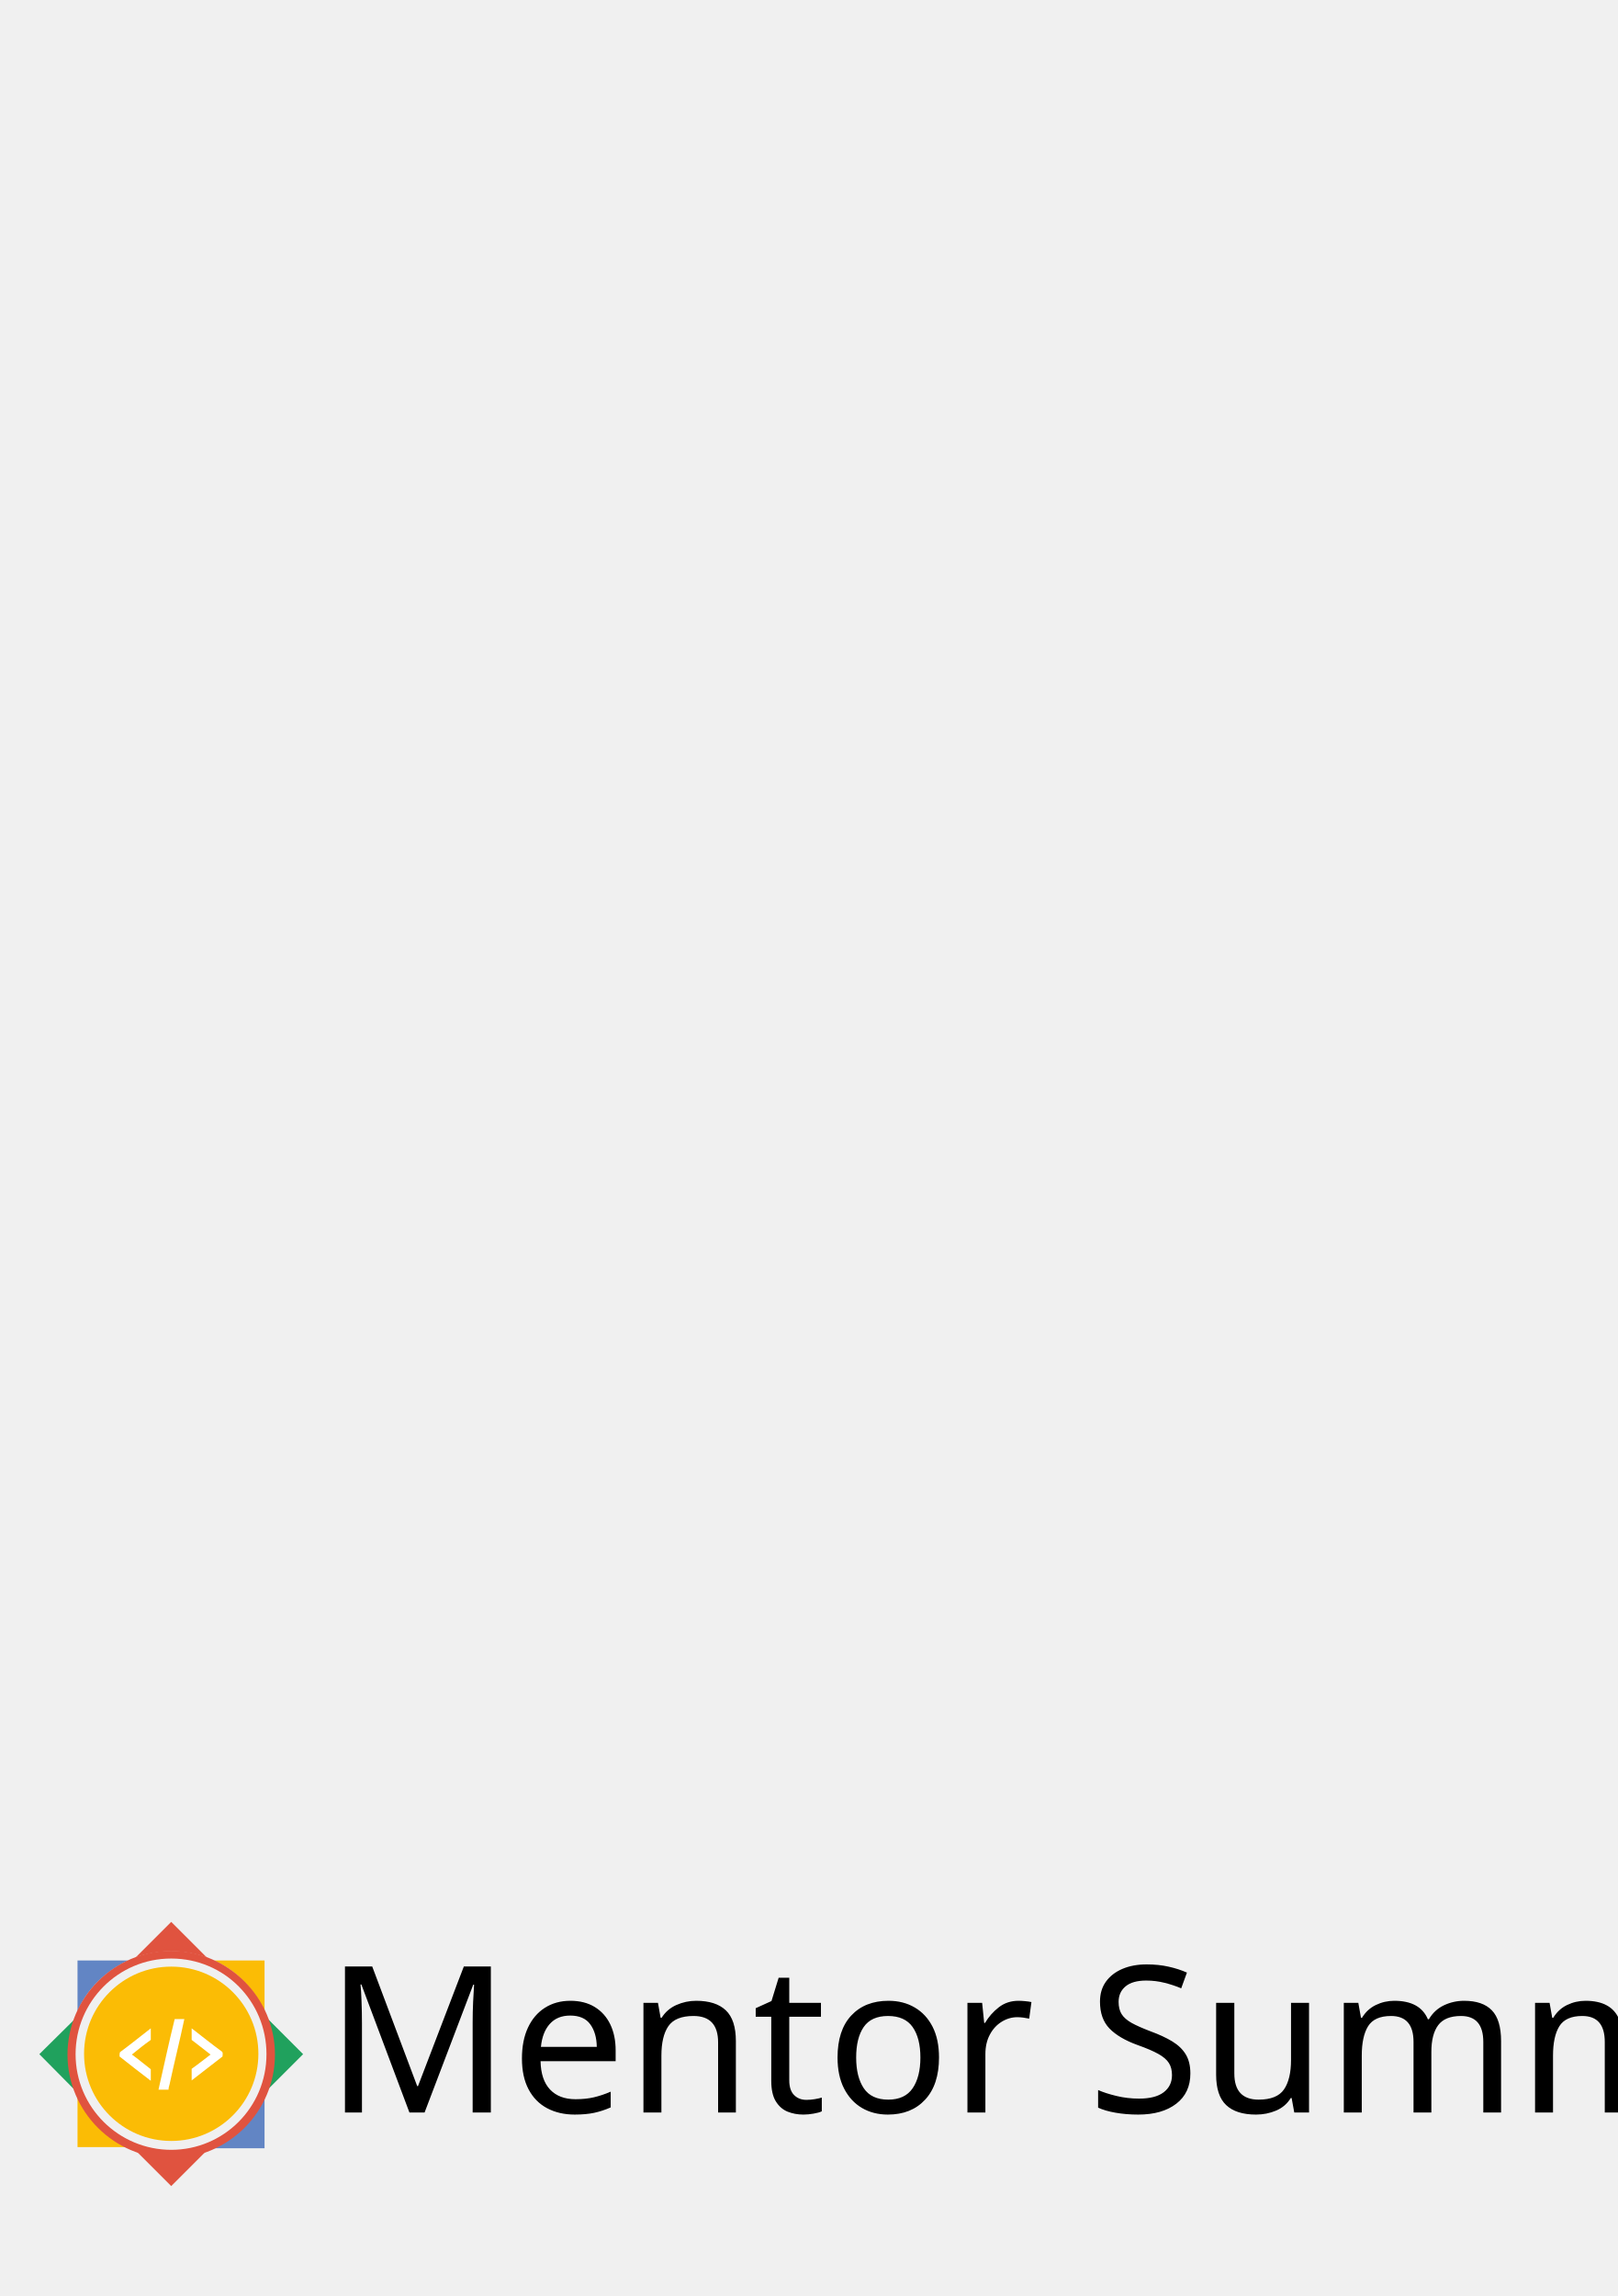
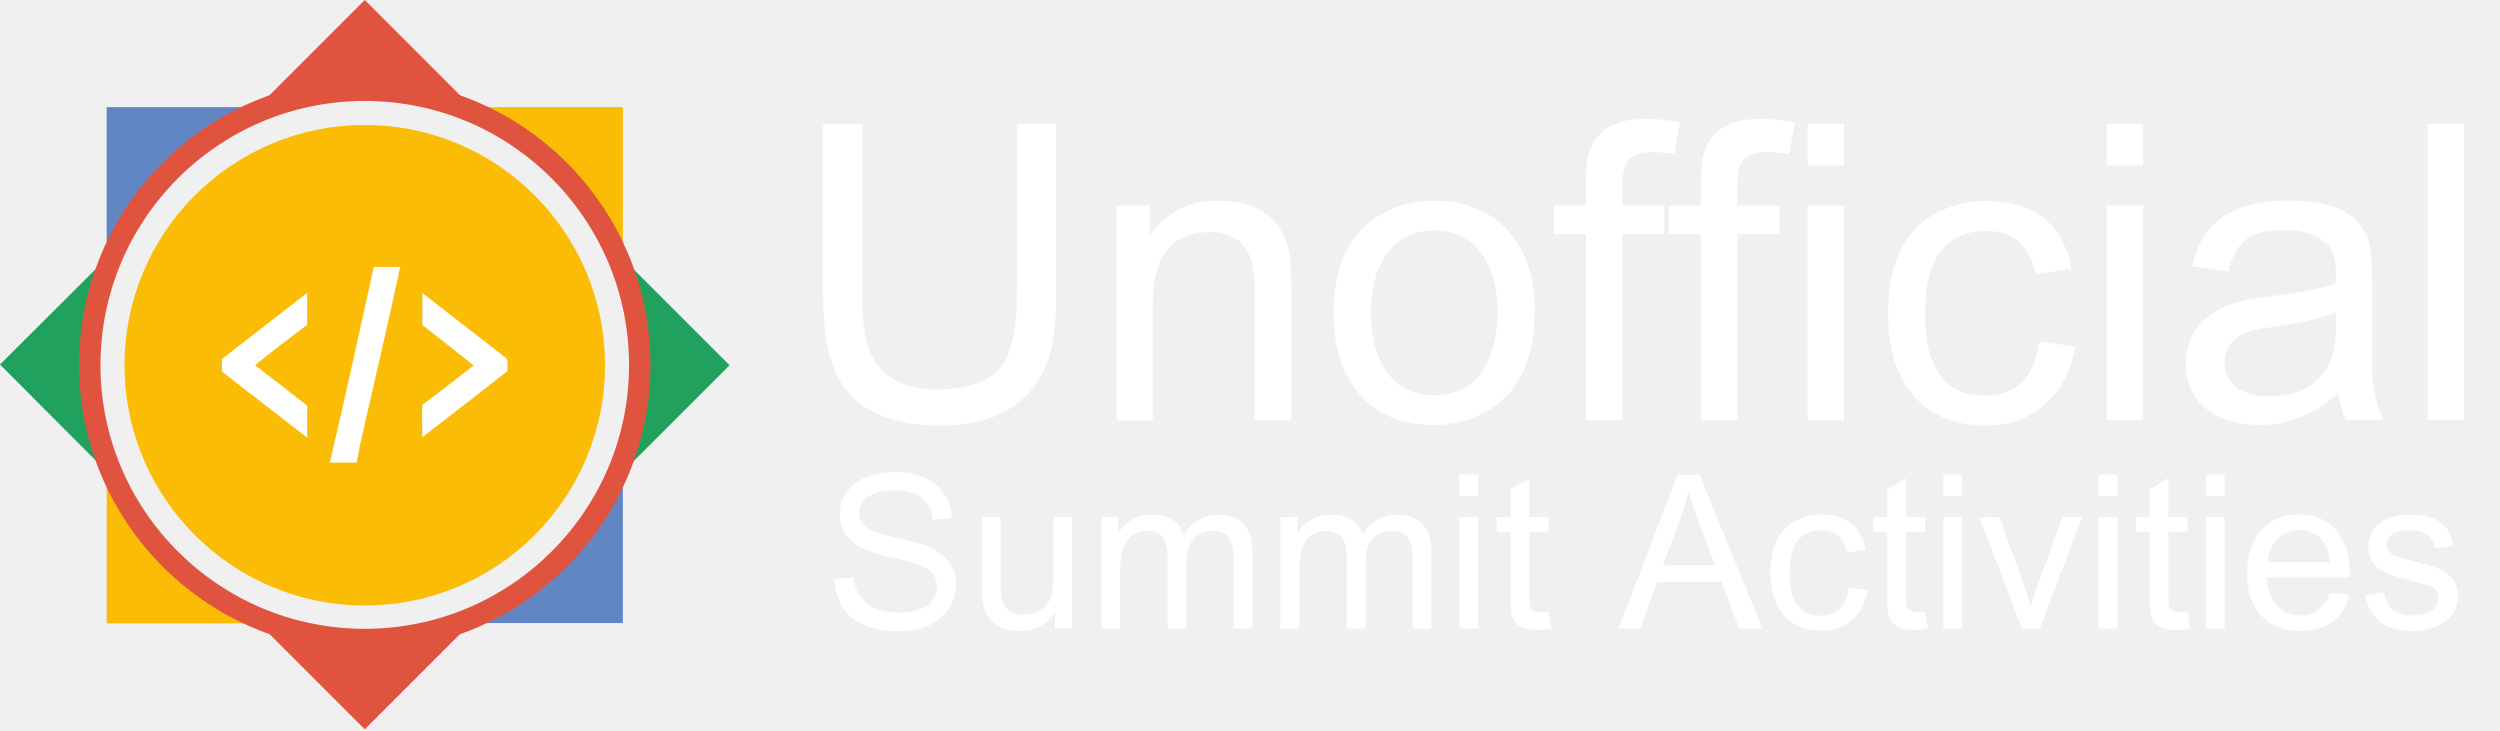
- <svg xmlns="http://www.w3.org/2000/svg" viewBox="0 0 419.5 595.3">
-   <text transform="translate(84.314 547.73)" font-family="'Miriam'" font-size="53.041">Mentor Summit</text>
-   <circle fill="#FBBC05" cx="44.4" cy="532.5" r="22.6" />
-   <path fill="#20A15D" d="M19.4 523.5c-1 2.9-1.6 5.9-1.6 9.2 0 3.2.6 6.4 1.6 9.2l-9.2-9.3 9.2-9.1zm50 18.3c1-2.9 1.6-5.9 1.6-9.2s-.6-6.4-1.6-9.2l9.2 9.2-9.2 9.2z" />
-   <path fill="#FBBC05" d="M33.2 556.7H20.1v-13.1c2.7 5.9 7.3 10.5 13.1 13.1zm35.4-48.4v13.1c-2.7-5.7-7.2-10.5-13.1-13.1h13.1z" />
-   <path d="M20.1 508.3h13.1c-5.7 2.7-10.5 7.2-13.1 13.1v-13.1zm48.5 35.6V557h-13c5.7-2.9 10.3-7.5 13-13.1z" fill="#6285C4" />
-   <g fill="#E0533F">
-     <path d="M44.4 498.3l9.2 9.2c-2.9-1-5.9-1.6-9.2-1.6-3.2 0-6.4.6-9.2 1.6l9.2-9.2zm0 60.9c3.2 0 6.4-.6 9.2-1.6l-9.2 9.2-9.2-9.2c2.8 1.1 5.9 1.6 9.2 1.6z" />
-     <path d="M44.4 505.8c-14.8 0-26.9 12.1-26.9 26.9 0 14.8 12.1 26.9 26.9 26.9s26.9-12.1 26.9-26.9c0-14.8-12.2-26.9-26.9-26.9zm0 51.6c-13.6 0-24.8-11-24.8-24.8 0-13.6 11-24.8 24.8-24.8s24.7 11.1 24.7 24.8c0 13.8-11.1 24.8-24.7 24.8z" />
+ <svg xmlns="http://www.w3.org/2000/svg" width="1050" height="307">
+   <g>
+     <rect fill="none" id="canvas_background" height="309" width="1052" y="-1" x="-1" />
  </g>
-   <path d="M41.1 541.8h2.6c0-.6.2-1 .3-1.5 1.2-5.6 2.6-11.1 3.8-16.8h-2.5c-1.5 6-2.8 12.2-4.2 18.3zM31 533.2c2.7 2.1 5.3 4.2 8.1 6.3v-3c-1.6-1.2-3.2-2.6-4.9-3.8 1.6-1.3 3.2-2.6 4.9-3.8v-3c-2.7 2.1-5.3 4.2-8 6.2-.1.3-.1.6-.1 1.1zm26.5-1.3c-2.6-1.9-5.2-4-7.8-6v3c1.6 1.2 3.2 2.5 4.9 3.8-1.6 1.2-3.2 2.5-4.9 3.7v3c2.7-2.1 5.3-4.1 8-6.2 0-.6.2-1-.2-1.3z" fill="#FFF" />
+   <g>
+     <g id="svg_1">
+       <g id="svg_2">
+         <circle id="svg_3" r="100.9" cy="153.4" cx="153.2" fill="#FBBC05" />
+         <path id="svg_4" d="m41.2,112c-4.6,12.9 -7.5,26.8 -7.5,41.2s2.6,28.3 7.5,41.2l-41.2,-41.3l41.2,-41.1z" fill="#20A15D" />
+         <path id="svg_5" d="m265.2,194.6c4.6,-12.9 7.5,-26.8 7.5,-41.2c0,-14.4 -2.6,-28.3 -7.5,-41.2l41.2,41.2l-41.2,41.2z" fill="#20A15D" />
+         <g id="svg_6">
+           <path id="svg_7" d="m103.3,261.8l-58.5,0l0,-58.4c11.9,25.7 32.7,46.5 58.5,58.4z" fill="#FBBC05" />
+           <path id="svg_8" d="m261.6,45l0,58.4c-11.8,-25.7 -32.7,-46.6 -58.4,-58.4l58.4,0z" fill="#FBBC05" />
+           <g id="svg_9">
+             <path id="svg_10" d="m44.8,45l58.4,0c-25.7,11.8 -46.6,32.7 -58.4,58.4l0,-58.4z" fill="#6285C4" />
+             <path id="svg_11" d="m261.6,203.3l0,58.4l-58.4,0c25.7,-11.8 46.5,-32.6 58.4,-58.4z" fill="#6285C4" />
+           </g>
+         </g>
+         <g id="svg_12">
+           <path id="svg_13" d="m153.2,0l41.2,41.2c-12.9,-4.6 -26.8,-7.5 -41.2,-7.5s-28.3,2.6 -41.2,7.5l41.2,-41.2z" fill="#E0533F" />
+           <path id="svg_14" d="m153.2,272.6c14.4,0 28.3,-2.6 41.2,-7.5l-41.2,41.2l-41.2,-41.2c12.9,4.9 26.8,7.5 41.2,7.5z" fill="#E0533F" />
+           <path id="svg_15" d="m153.2,33.2c-66.4,0 -120,53.8 -120,120s53.8,120 120,120s120,-53.8 120,-120s-53.6,-120 -120,-120zm0,230.9c-61.3,0 -111,-49.7 -111,-110.7c0,-61.3 49.7,-111 111,-111s111,49.7 111,111c0,61 -49.7,110.7 -111,110.7z" fill="#E0533F" />
+         </g>
+         <g id="svg_16">
+           <path id="svg_17" d="m138.5,194.3c3.9,0 7.7,0 11.3,0c0.3,-2.3 1,-4.6 1.3,-7c5.7,-25 11.6,-50.2 17,-75.2c-3.6,0 -7.2,0 -11.1,0c-6.1,27.4 -12,54.9 -18.5,82.2z" fill="#FFFFFF" />
+           <path id="svg_18" d="m93.2,156c11.8,9.3 23.9,18.5 35.8,27.8c0,-4.4 0,-9 0,-13.4c-7.2,-5.7 -14.4,-11.3 -21.9,-17c7.2,-5.9 14.4,-11.3 21.9,-17c0,-4.4 0,-9 0,-13.4c-12.1,9.3 -23.7,18.5 -35.8,27.8c0,1.6 0,3.4 0,5.2z" fill="#FFFFFF" />
+           <path id="svg_19" d="m212.2,150.1c-11.6,-9 -23.2,-18 -34.8,-27c0,4.4 0,9 0,13.4c7.2,5.7 14.4,11.3 21.6,17c-7.2,5.4 -14.2,11.1 -21.6,16.5c-0.3,4.6 0,9 0,13.6c12.1,-9.3 23.9,-18.5 35.8,-27.8c-0.5,-1.9 0.8,-4.5 -1,-5.7z" fill="#FFFFFF" />
+         </g>
+       </g>
+       <g id="svg_20">
+         <path id="svg_21" d="m427.1,52l16.5,0l0,71.9c0,11.4 -1.1,20.4 -3.3,26.9c-3,8.9 -8.4,15.9 -16.3,20.9c-7.4,4.7 -17,7 -29.1,7c-23.1,0 -38,-7.8 -44.5,-23.5c-3.1,-7.6 -4.7,-18 -4.7,-31.2l0,-71.9l16.5,0l0,71.7c0,8.9 0.6,15.6 1.9,20.1c1.9,7.2 5.7,12.4 11.5,15.6c4.9,2.8 10.9,4.1 18,4.1c13.3,0 22.4,-3.4 27.3,-10.2c4.1,-5.7 6.2,-15.6 6.2,-29.7l0,-71.7z" fill="#FFFFFF" />
+         <path id="svg_22" d="m469,176.5l0,-90.2l13.9,0l0,12.7c6.7,-9.8 16.2,-14.7 28.6,-14.7c11.7,0 20.2,3.5 25.3,10.6c2.3,3.2 3.8,7 4.7,11.3c0.6,2.8 0.8,7.7 0.8,14.8l0,55.5l-15.3,0l0,-54.9c0,-11 -2.7,-18.2 -8.1,-21.4c-3,-1.8 -6.6,-2.7 -10.7,-2.7c-16,0 -24,9.9 -24,29.8l0,49.3l-15.2,0l0,-0.1z" fill="#FFFFFF" />
+         <path id="svg_23" d="m560.1,131.4c0,-16.7 4.7,-29.1 14,-37.1c7.7,-6.7 17.2,-10 28.3,-10c13.3,0 23.7,4.4 31.4,13.1c7.2,8.3 10.8,19.2 10.8,32.7c0,21 -6.8,35.3 -20.5,42.8c-6.7,3.7 -13.9,5.6 -21.8,5.6c-13.7,0 -24.3,-4.5 -31.8,-13.5c-6.9,-8.4 -10.4,-19.6 -10.4,-33.6zm15.7,0c0,9.7 2,17.6 5.9,23.7c4.7,7.3 11.6,10.9 20.7,10.9c9.2,0 16.2,-3.7 20.8,-11.2c3.9,-6.2 5.8,-14.2 5.8,-23.9c0,-9.5 -2,-17.3 -6.1,-23.4c-4.7,-7.1 -11.6,-10.7 -20.5,-10.7c-9.2,0 -16.1,3.6 -20.7,10.9c-4,6.1 -5.9,14 -5.9,23.7z" fill="#FFFFFF" />
+         <path id="svg_24" d="m666.1,176.5l0,-78.2l-13.5,0l0,-12l13.5,0l0,-9.5c0,-6.1 0.5,-10.6 1.6,-13.6c3.3,-8.9 11.1,-13.3 23.5,-13.3c4.3,0 9,0.5 14.3,1.5l-2.3,13.3c-3.2,-0.6 -6.2,-0.8 -9.1,-0.8c-4.9,0 -8.3,1.1 -10.2,3.4c-1.7,2 -2.5,5.6 -2.5,10.7l0,8.3l17.6,0l0,12l-17.6,0l0,78.2l-15.3,0z" fill="#FFFFFF" />
+         <path id="svg_25" d="m714.4,176.5l0,-78.2l-13.5,0l0,-12l13.5,0l0,-9.5c0,-6.1 0.5,-10.6 1.6,-13.6c3.3,-8.9 11.1,-13.3 23.5,-13.3c4.3,0 9,0.5 14.3,1.5l-2.3,13.3c-3.2,-0.6 -6.2,-0.8 -9.1,-0.8c-4.9,0 -8.3,1.1 -10.2,3.4c-1.7,2 -2.5,5.6 -2.5,10.7l0,8.3l17.6,0l0,12l-17.6,0l0,78.2l-15.3,0z" fill="#FFFFFF" />
+         <path id="svg_26" d="m759.2,69.5l0,-17.5l15.3,0l0,17.5l-15.3,0zm0,107l0,-90.2l15.3,0l0,90.2l-15.3,0z" fill="#FFFFFF" />
+         <path id="svg_27" d="m856.5,143.5l15,2c-1.6,10.1 -5.6,18.1 -12.2,24c-6.7,6.1 -15.2,9.2 -25.3,9.2c-13.5,0 -23.9,-4.5 -31.2,-13.6c-6.6,-8.3 -9.8,-19.4 -9.8,-33.2c0,-20.8 6.5,-34.8 19.5,-42c6.6,-3.6 13.8,-5.5 21.6,-5.5c20.3,0 32.3,9.5 35.9,28.5l-14.8,2.3c-2.9,-12.1 -9.8,-18.2 -20.6,-18.2c-17.4,0 -26.1,11.5 -26.1,34.5c0,23.1 8.4,34.7 25.2,34.7c13.2,-0.2 20.7,-7.7 22.8,-22.7z" fill="#FFFFFF" />
+         <path id="svg_28" d="m884.8,69.5l0,-17.5l15.3,0l0,17.5l-15.3,0zm0,107l0,-90.2l15.3,0l0,90.2l-15.3,0z" fill="#FFFFFF" />
+         <path id="svg_29" d="m982.2,165.3c-10.3,8.8 -21.4,13.2 -33.3,13.2c-8.8,0 -16,-2.1 -21.5,-6.2c-6.2,-4.6 -9.3,-11.1 -9.3,-19.6c0,-9 3.6,-15.9 10.9,-20.9c3.3,-2.3 7,-3.9 11.1,-5c2.9,-0.8 7.4,-1.6 13.6,-2.4c12.4,-1.5 21.5,-3.3 27.3,-5.4c0.1,-2.1 0.1,-3.4 0.1,-4c0,-6.2 -1.4,-10.6 -4.3,-13.1c-3.9,-3.5 -9.7,-5.2 -17.5,-5.2c-6.9,0 -12.1,1.2 -15.5,3.5c-3.6,2.6 -6.3,7.2 -8,13.8l-15.1,-2.1c2.7,-12.5 9.5,-20.7 20.3,-24.6c5.9,-2.1 12.7,-3.1 20.5,-3.1c14.3,0 24.1,3.2 29.3,9.5c2.3,2.8 3.9,6.2 4.7,10.4c0.5,2.5 0.8,7.2 0.8,14.2l0,20.4c0,12 0,18.4 0.1,19.2c0.5,7.5 2.1,13.7 4.9,18.5l-15.9,0c-1.7,-3.1 -2.7,-6.8 -3.2,-11.1zm-1.2,-34.1c-5.6,2.3 -13.9,4.2 -25.1,5.9c-5.1,0.7 -8.6,1.3 -10.7,2c-4.1,1.3 -7,3.3 -8.7,6c-1.5,2.1 -2.2,4.5 -2.2,7.2c0,4.8 1.9,8.4 5.8,10.9c3.3,2.2 7.5,3.3 12.5,3.3c12.6,0 21.3,-4.8 26,-14.4c1.6,-3.5 2.5,-8.5 2.5,-15.2l0,-5.7l-0.1,0z" fill="#FFFFFF" />
+         <path id="svg_30" d="m1019.7,176.5l0,-124.5l15.3,0l0,124.4l-15.3,0l0,0.1z" fill="#FFFFFF" />
+       </g>
+       <g id="svg_31">
+         <path id="svg_32" d="m350.4,243.2l8,-0.7c0.8,6.3 3.8,10.6 9.2,12.9c2.9,1.3 6.3,1.9 9.9,1.9c6.9,0 11.6,-1.8 14.2,-5.4c1.2,-1.7 1.9,-3.5 1.9,-5.5c0,-4.1 -2.5,-7.2 -7.6,-9.1c-2,-0.8 -6.1,-1.9 -12.2,-3.3c-5.2,-1.2 -9.2,-2.5 -11.9,-3.9c-6.1,-3.2 -9.2,-7.9 -9.2,-14c0,-3.5 1,-6.7 3,-9.5c2,-2.7 4.6,-4.7 7.9,-6.1c3.6,-1.5 7.5,-2.2 11.9,-2.2c10.1,0 17.1,3 21.1,9.1c2,3 3,6.4 3.1,10.2l-8.1,0.6c-0.9,-8.2 -6.1,-12.3 -15.8,-12.3c-3.9,0 -7.2,0.6 -9.8,1.9c-3.4,1.7 -5.2,4.2 -5.2,7.7c0,3.3 1.9,5.8 5.6,7.5c1.5,0.7 4.8,1.6 9.9,2.8c7,1.6 11.8,2.9 14.3,4.1c7.4,3.4 11,8.6 11,15.8c0,3.7 -1.1,7.1 -3.2,10.1c-2.1,2.9 -4.8,5.2 -8.2,6.8c-3.7,1.7 -7.8,2.5 -12.5,2.5c-11.5,0 -19.5,-3.4 -24,-10.3c-2,-3.4 -3.2,-7.3 -3.3,-11.6z" fill="#FFFFFF" />
+         <path id="svg_33" d="m443.1,264l0,-6.9c-3.6,5.3 -8.6,7.9 -14.8,7.9c-6,0 -10.4,-1.9 -13,-5.6c-1.2,-1.6 -2,-3.6 -2.4,-5.9c-0.3,-1.6 -0.5,-4.1 -0.5,-7.4l0,-29l7.9,0l0,26c0,4.2 0.2,7 0.5,8.4c1,4.5 4.1,6.7 9.2,6.7c2.4,0 4.6,-0.6 6.6,-1.8c2.2,-1.2 3.7,-2.9 4.5,-5c0.9,-2.1 1.3,-5.2 1.3,-9.2l0,-25.1l7.9,0l0,46.8l-7.2,0l0,0.1z" fill="#FFFFFF" />
+         <path id="svg_34" d="m462.6,264l0,-46.8l7.1,0l0,6.6c3.3,-5.1 8,-7.6 14.2,-7.6c6.9,0 11.3,2.7 13.2,8.2c3.7,-5.4 8.5,-8.2 14.4,-8.2c9.7,0 14.5,5.2 14.5,15.7l0,32.1l-7.9,0l0,-29.5c0,-5.3 -1.2,-8.7 -3.5,-10.2c-1.4,-0.8 -3,-1.3 -4.8,-1.3c-7.6,0 -11.5,4.6 -11.5,13.8l0,27.2l-7.9,0l0,-30.4c0,-7.1 -2.8,-10.6 -8.3,-10.6c-5.1,0 -8.6,2.3 -10.3,6.9c-0.9,2.3 -1.3,5.6 -1.3,9.8l0,24.3l-7.9,0z" fill="#FFFFFF" />
+         <path id="svg_35" d="m537.8,264l0,-46.8l7.1,0l0,6.6c3.3,-5.1 8,-7.6 14.2,-7.6c6.9,0 11.3,2.7 13.2,8.2c3.7,-5.4 8.5,-8.2 14.4,-8.2c9.7,0 14.5,5.2 14.5,15.7l0,32.1l-7.9,0l0,-29.5c0,-5.3 -1.2,-8.7 -3.5,-10.2c-1.4,-0.8 -3,-1.3 -4.8,-1.3c-7.6,0 -11.5,4.6 -11.5,13.8l0,27.2l-7.9,0l0,-30.4c0,-7.1 -2.8,-10.6 -8.3,-10.6c-5.1,0 -8.5,2.3 -10.3,6.9c-0.9,2.3 -1.3,5.6 -1.3,9.8l0,24.3l-7.9,0z" fill="#FFFFFF" />
+         <path id="svg_36" d="m613,208.4l0,-9.1l7.9,0l0,9.1l-7.9,0zm0,55.6l0,-46.8l7.9,0l0,46.8l-7.9,0z" fill="#FFFFFF" />
+         <path id="svg_37" d="m650.3,256.9l1.2,7c-2.3,0.5 -4.3,0.7 -6,0.7c-5.3,0 -8.6,-1.7 -10.1,-5c-0.7,-1.5 -1,-4.6 -1,-9.3l0,-26.9l-5.8,0l0,-6.2l5.8,0l0,-11.6l7.9,-4.8l0,16.3l8,0l0,6.2l-8,0l0,27.4c0,2.3 0.2,3.9 0.6,4.6c0.6,1.2 1.9,1.8 3.9,1.8c0.9,0.1 2.1,0 3.5,-0.2z" fill="#FFFFFF" />
+         <path id="svg_38" d="m679.8,264l24.8,-64.6l9.2,0l26.4,64.6l-9.7,0l-7.5,-19.6l-27,0l-7.1,19.6l-9.1,0zm18.6,-26.6l21.9,0l-6.7,-17.8c-2.1,-5.5 -3.6,-10 -4.6,-13.4c-0.8,4.3 -2,8.4 -3.5,12.3l-7.1,18.9z" fill="#FFFFFF" />
+         <path id="svg_39" d="m776.5,246.8l7.8,1c-0.8,5.2 -2.9,9.4 -6.3,12.4c-3.5,3.2 -7.9,4.7 -13.1,4.7c-7,0 -12.4,-2.3 -16.2,-7c-3.4,-4.3 -5.1,-10.1 -5.1,-17.2c0,-10.8 3.4,-18 10.1,-21.8c3.4,-1.9 7.2,-2.8 11.2,-2.8c10.5,0 16.8,4.9 18.6,14.8l-7.7,1.2c-1.5,-6.3 -5.1,-9.4 -10.7,-9.4c-9,0 -13.5,6 -13.5,17.9c0,12 4.4,18 13.1,18c6.8,-0.1 10.8,-4 11.8,-11.8z" fill="#FFFFFF" />
+         <path id="svg_40" d="m808.5,256.9l1.2,7c-2.3,0.5 -4.3,0.7 -6,0.7c-5.3,0 -8.6,-1.7 -10.1,-5c-0.7,-1.5 -1,-4.6 -1,-9.3l0,-26.9l-5.8,0l0,-6.2l5.8,0l0,-11.6l7.9,-4.8l0,16.3l8,0l0,6.2l-8,0l0,27.4c0,2.3 0.2,3.9 0.6,4.6c0.6,1.2 1.9,1.8 3.9,1.8c0.9,0.1 2.1,0 3.5,-0.2z" fill="#FFFFFF" />
+         <path id="svg_41" d="m816.2,208.4l0,-9.1l7.9,0l0,9.1l-7.9,0zm0,55.6l0,-46.8l7.9,0l0,46.8l-7.9,0z" fill="#FFFFFF" />
+         <path id="svg_42" d="m849.2,264l-17.8,-46.8l8.4,0l10.1,28c1.1,3 2.1,6.2 3,9.4c0.7,-2.4 1.7,-5.4 2.9,-8.9l10.4,-28.5l8.2,0l-17.7,46.8l-7.5,0z" fill="#FFFFFF" />
+         <path id="svg_43" d="m881.4,208.4l0,-9.1l7.9,0l0,9.1l-7.9,0zm0,55.6l0,-46.8l7.9,0l0,46.8l-7.9,0z" fill="#FFFFFF" />
+         <path id="svg_44" d="m918.7,256.9l1.2,7c-2.3,0.5 -4.3,0.7 -6,0.7c-5.3,0 -8.6,-1.7 -10.1,-5c-0.7,-1.5 -1,-4.6 -1,-9.3l0,-26.9l-5.8,0l0,-6.2l5.8,0l0,-11.6l7.9,-4.8l0,16.3l8,0l0,6.2l-8,0l0,27.4c0,2.3 0.2,3.9 0.6,4.6c0.6,1.2 1.9,1.8 3.9,1.8c1,0.1 2.1,0 3.5,-0.2z" fill="#FFFFFF" />
+         <path id="svg_45" d="m926.5,208.4l0,-9.1l7.9,0l0,9.1l-7.9,0zm0,55.6l0,-46.8l7.9,0l0,46.8l-7.9,0z" fill="#FFFFFF" />
+         <path id="svg_46" d="m978.6,248.9l8.1,1c-2.7,10.1 -9.6,15.1 -20.6,15.1c-7.2,0 -12.7,-2.3 -16.7,-6.8c-3.8,-4.3 -5.6,-10.1 -5.6,-17.3c0,-7.2 1.8,-13.1 5.4,-17.6c3.9,-4.8 9.4,-7.2 16.4,-7.2c6.9,0 12.2,2.4 16,7.1c3.5,4.4 5.3,10.1 5.3,17.1c0,0.5 0,1.2 0,2.2l-34.9,0c0.3,4.6 1.5,8.3 3.8,11.2c2.5,3.2 6,4.8 10.4,4.8c5.9,0 10,-3.2 12.4,-9.6zm-26.2,-12.8l26.2,0c-0.4,-3.9 -1.4,-6.9 -3,-8.9c-2.5,-3 -5.8,-4.6 -9.8,-4.6c-3.9,0 -7,1.3 -9.5,3.9c-2.3,2.5 -3.6,5.7 -3.9,9.6z" fill="#FFFFFF" />
+         <path id="svg_47" d="m993.5,250l7.8,-1.2c0.9,6.5 5,9.7 12.1,9.7c2.8,0 5.2,-0.5 7.2,-1.6c2.4,-1.3 3.6,-3.3 3.6,-5.9c0,-1.8 -0.8,-3.2 -2.4,-4.2c-1,-0.7 -3.7,-1.6 -8.1,-2.7c-4.9,-1.2 -8.1,-2.1 -9.5,-2.6c-3.8,-1.5 -6.4,-3.3 -7.8,-5.6c-1.1,-1.9 -1.7,-4 -1.7,-6.3c0,-4.2 1.8,-7.7 5.3,-10.2c3,-2.2 7,-3.2 11.9,-3.2c7.7,0 12.9,2 15.8,5.9c1.3,1.8 2.2,4.2 2.7,7.2l-7.7,1c-0.7,-5.1 -4.2,-7.6 -10.2,-7.6c-6.7,0 -10.1,2 -10.1,6c0,2.2 1.3,3.9 4,4.9c0.8,0.3 3.1,1 7,2c5.2,1.4 8.3,2.3 9.2,2.6c3.7,1.4 6.3,3.1 7.8,5.2c1.2,1.8 1.9,4 1.9,6.8c0,6 -3,10.3 -9,12.9c-2.9,1.3 -6.2,2 -9.9,2c-11.5,-0.1 -18.1,-5.1 -19.9,-15.1z" fill="#FFFFFF" />
+       </g>
+     </g>
+   </g>
</svg>
